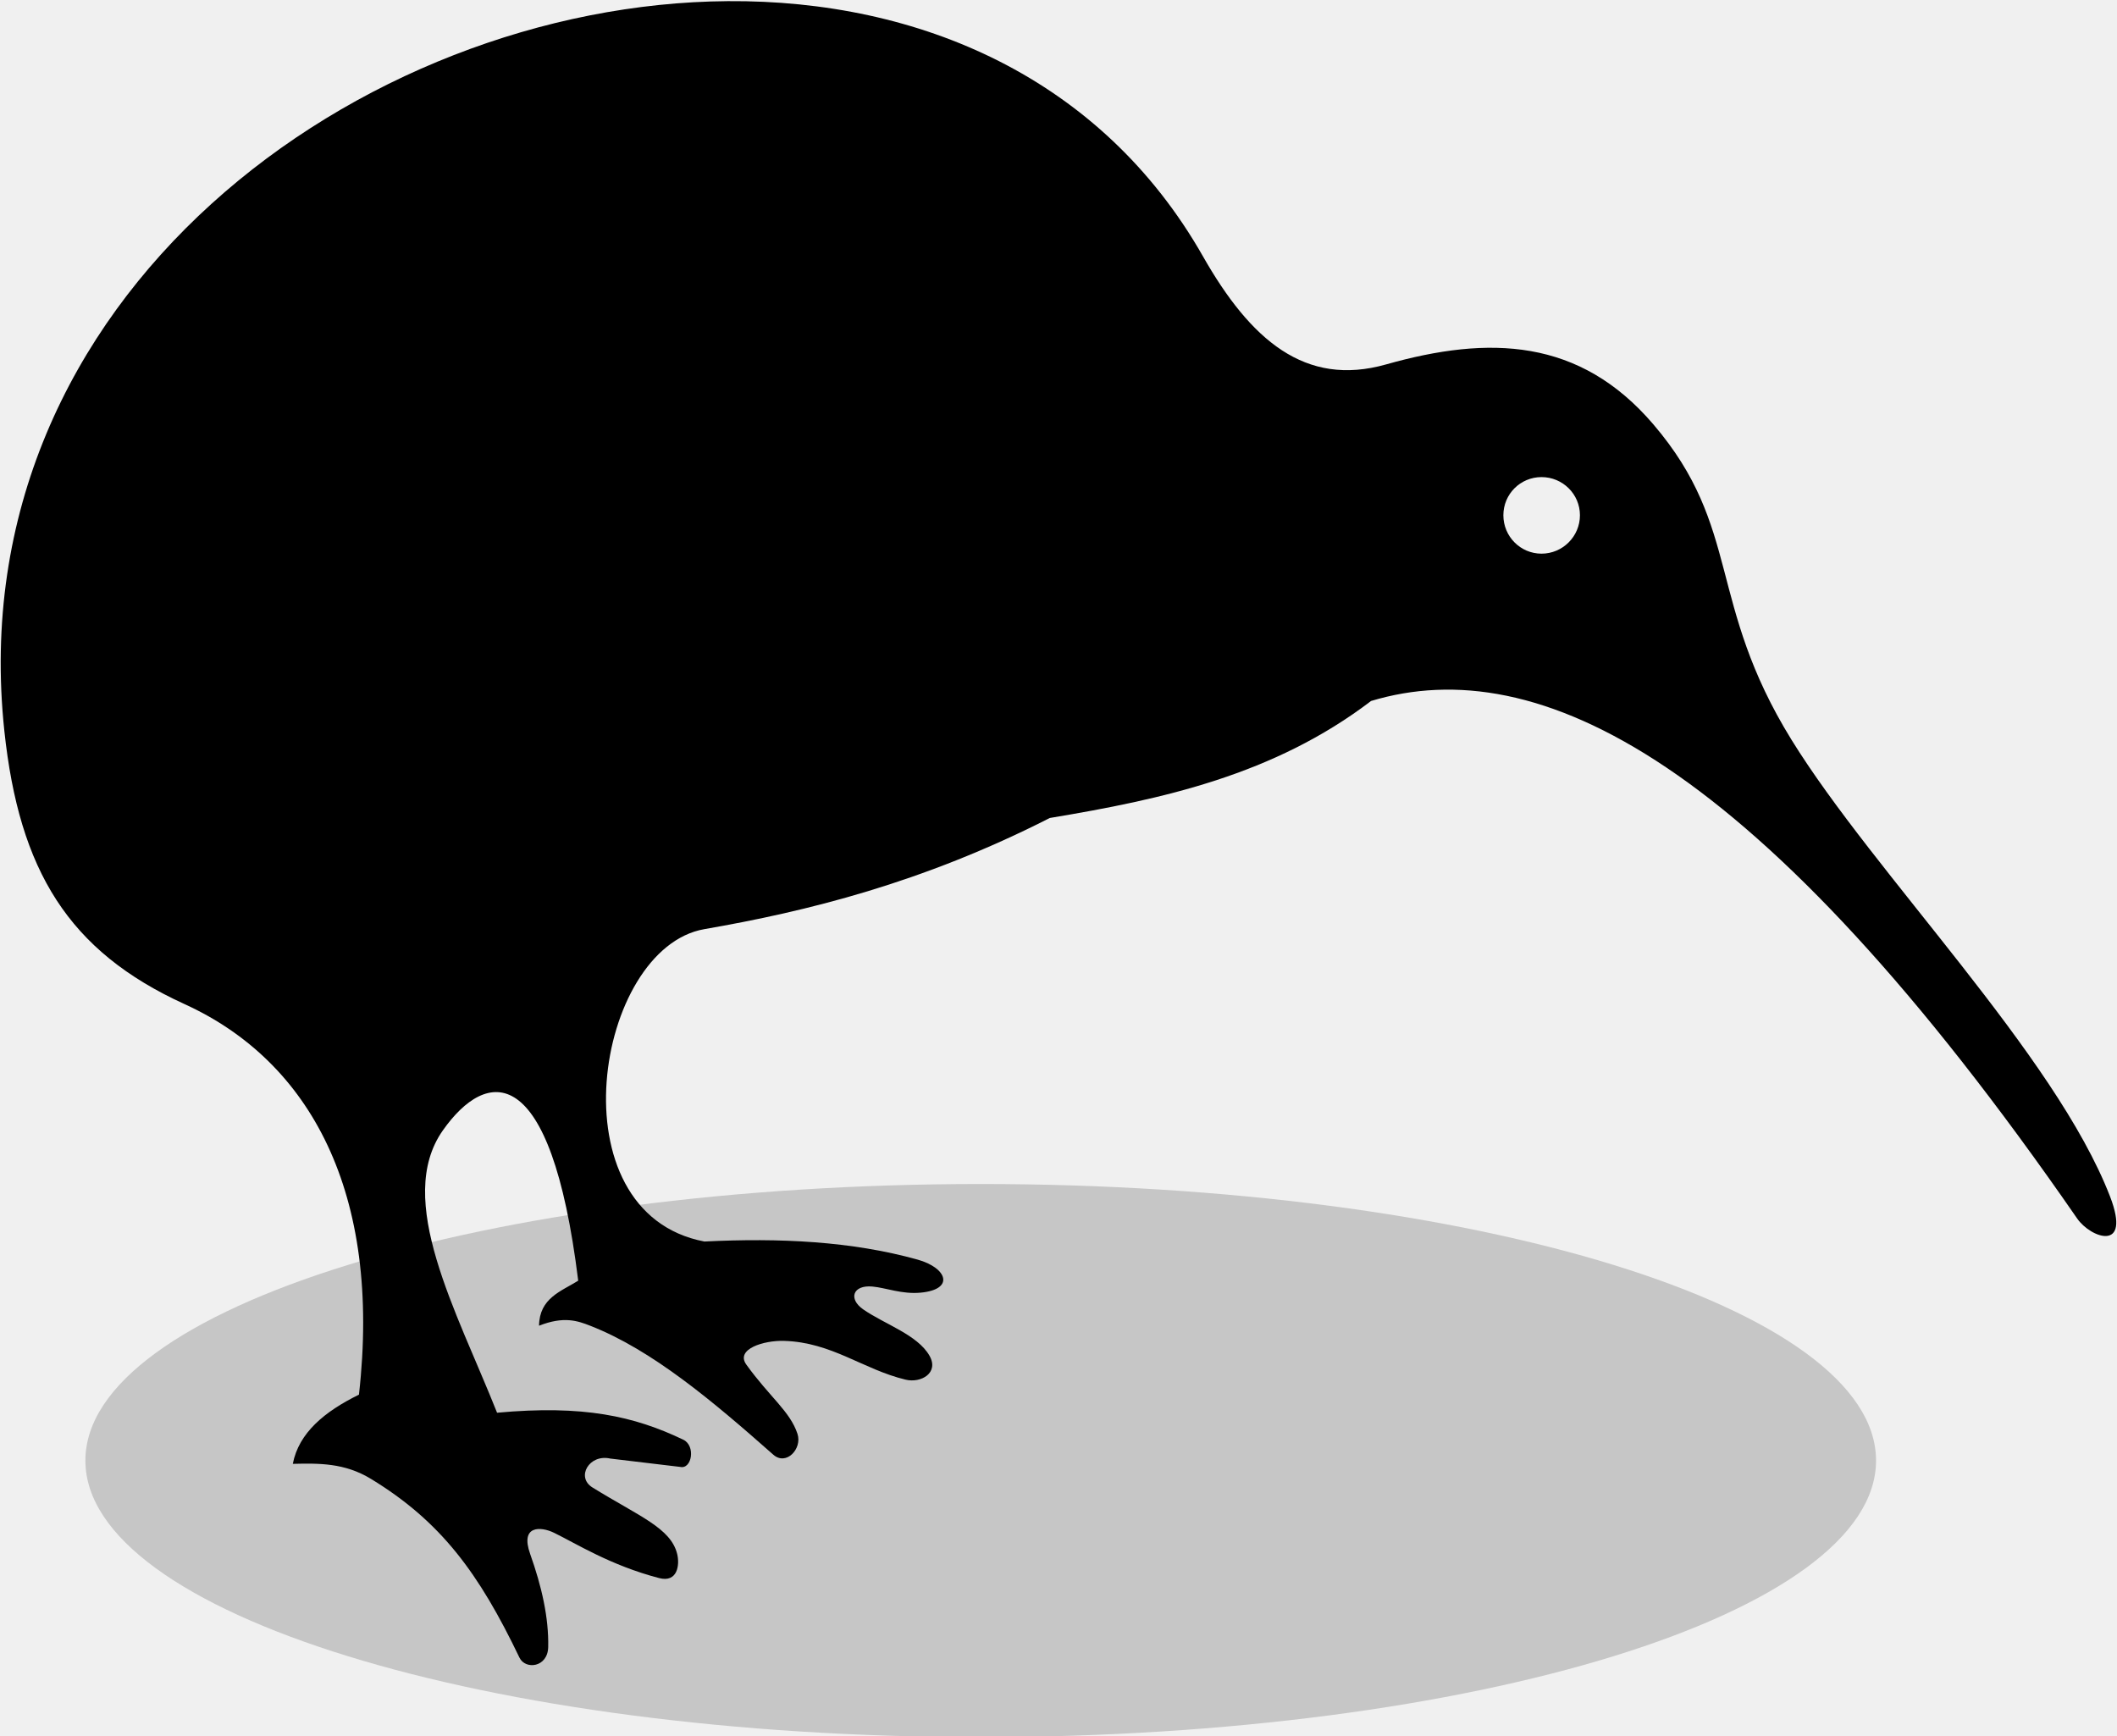
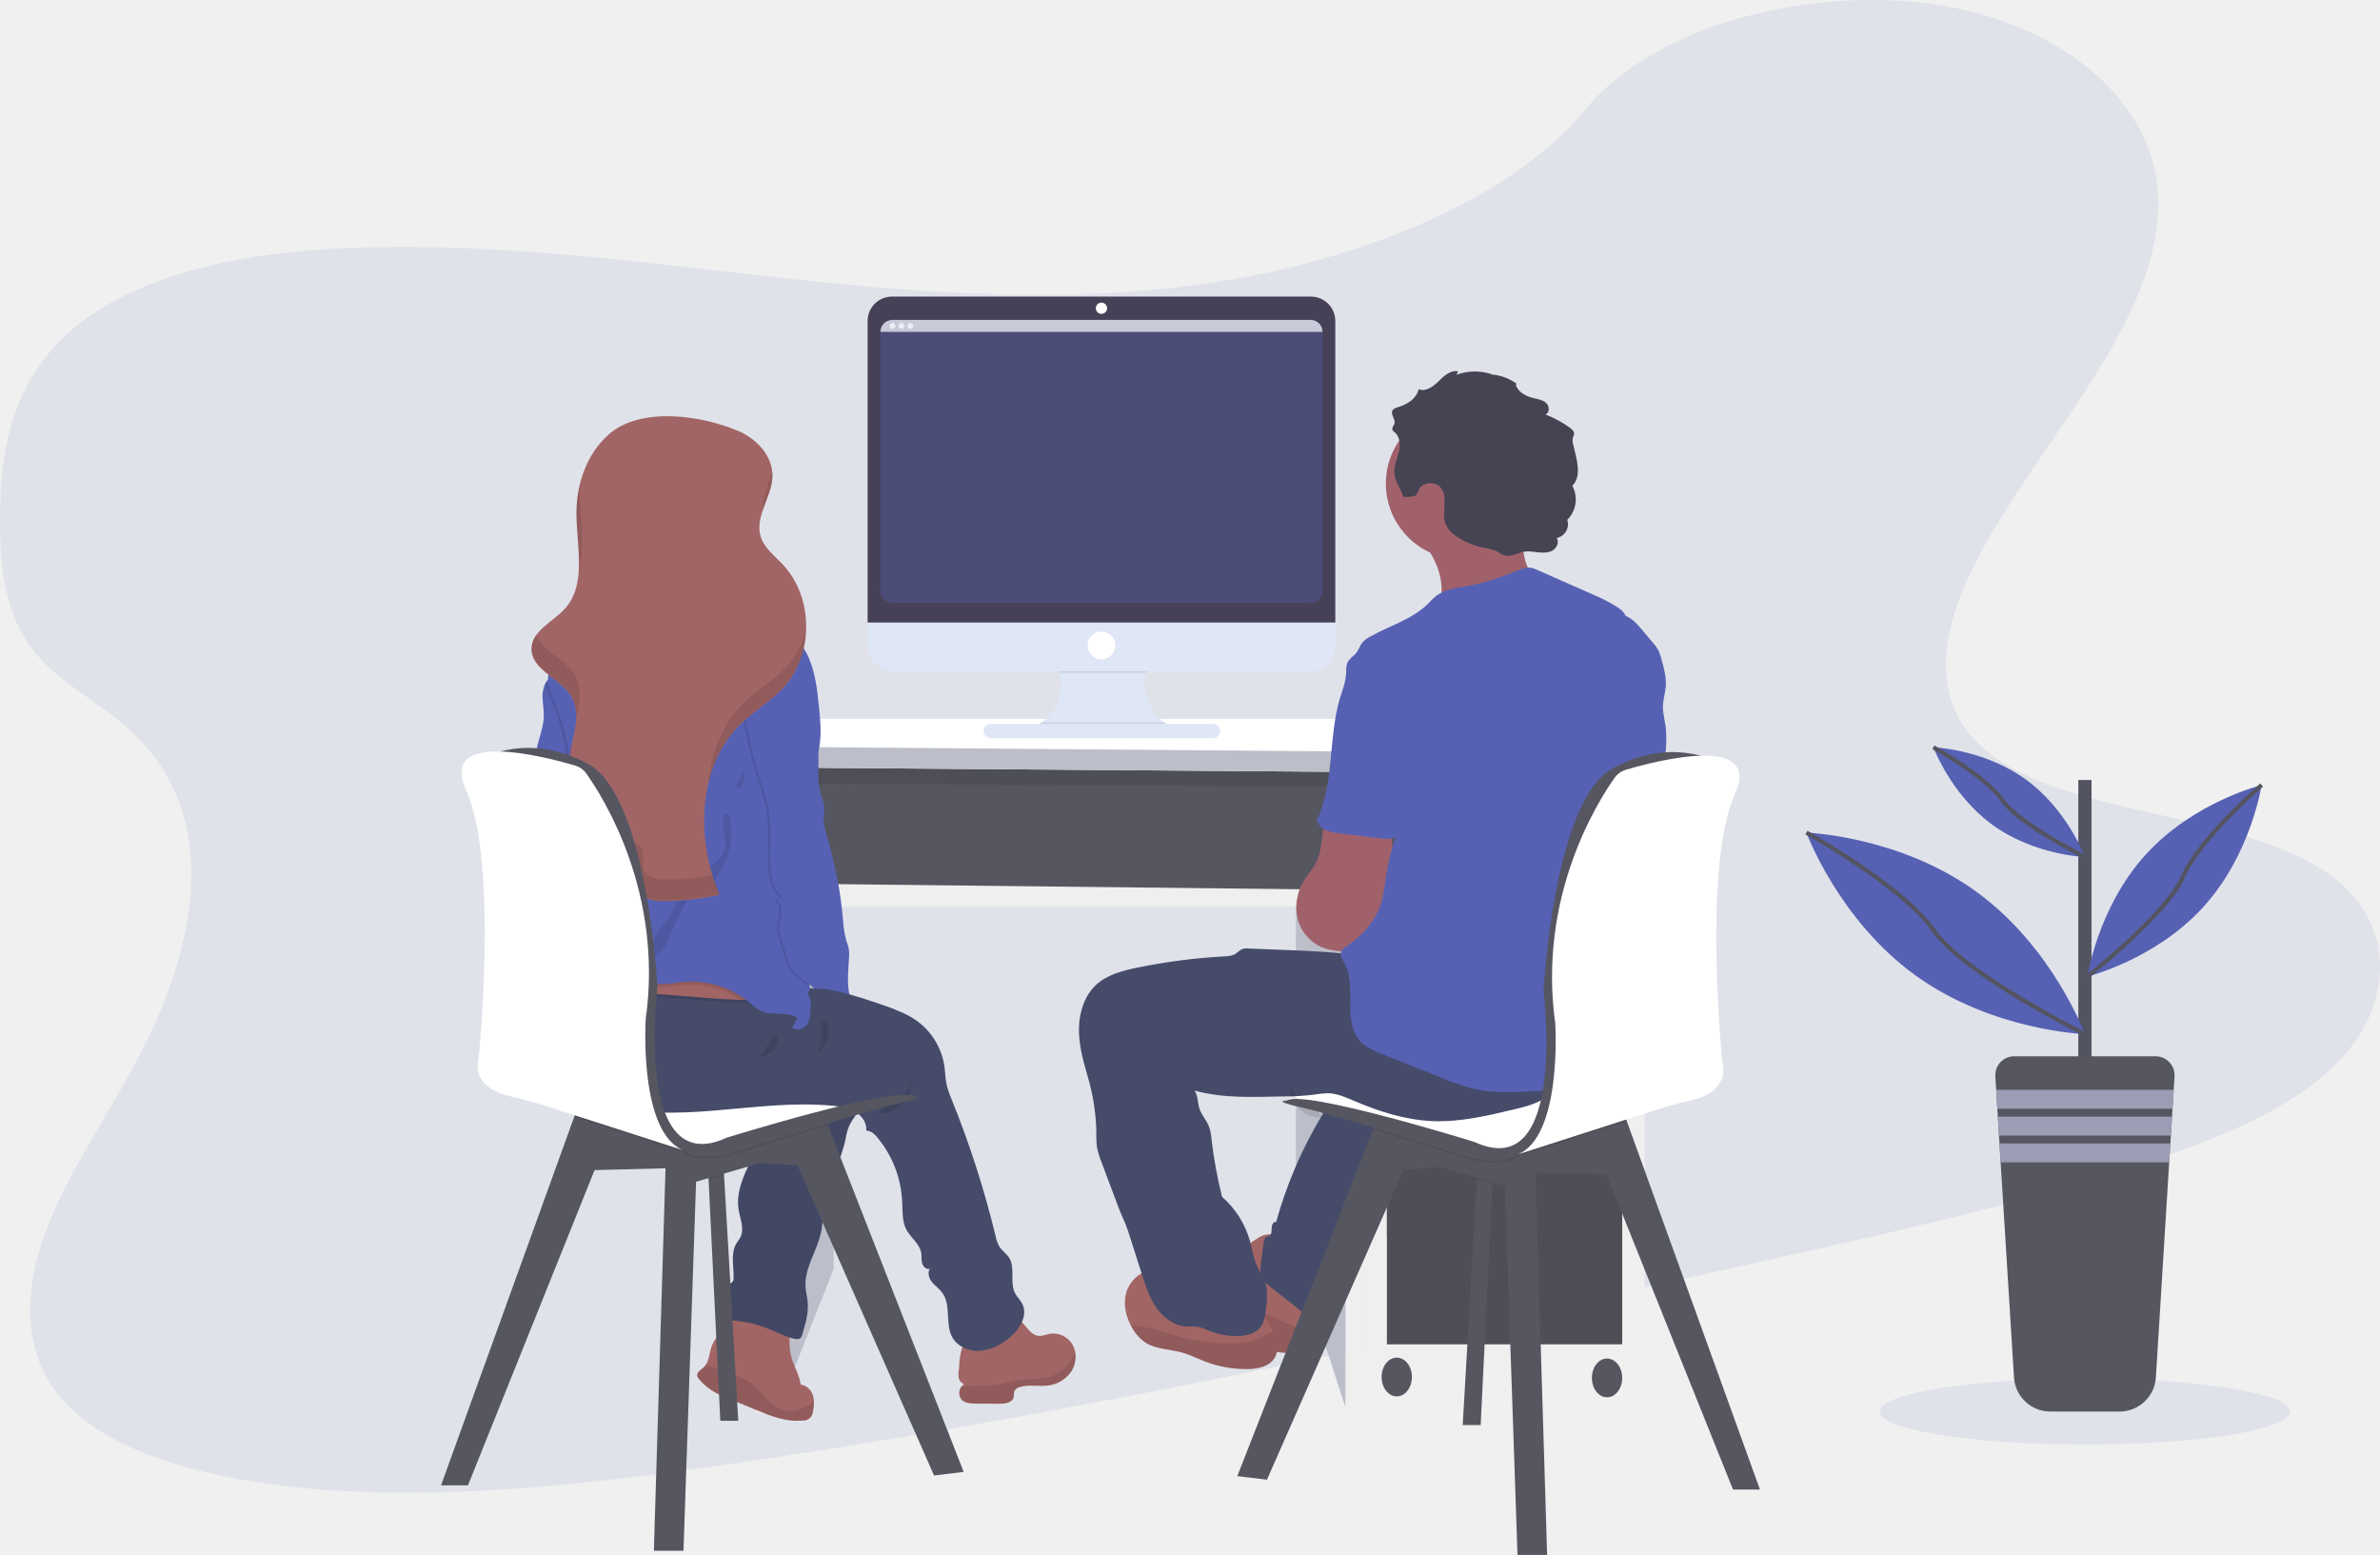
- <svg xmlns="http://www.w3.org/2000/svg" id="body_1" width="300" height="246">
-   <g transform="matrix(0.48987 0 0 0.48987 0.09977394 -31.84155)">
-     <path d="M24.5 487.5C 24.5 443.317 140.458 407.5 283.5 407.5C 426.542 407.5 542.5 443.317 542.5 487.5C 542.5 531.683 426.542 567.5 283.5 567.5C 140.458 567.5 24.5 531.683 24.5 487.5" stroke="none" fill="#C6C6C6" fill-rule="nonzero" />
-     <path d="M210.333 65.331C 104.367 66.105 -12.349 150.637 1.056 276.449C 5.359 316.842 19.589 340.153 53.227 355.479C 89.534 372.023 110.249 410.035 103.633 468.433C 93.698 473.313 86.228 479.464 84.501 488.448C 92.032 488.278 99.444 488.136 107.091 492.789C 127.424 505.164 138.387 520.152 150.07 544.509C 151.784 548.081 158.262 547.358 158.382 541.431C 158.552 532.964 156.526 523.977 153.156 514.498C 150.201 506.185 156.215 506.513 160.073 508.392C 166.472 511.507 176.407 517.822 190.463 521.49C 195.855 522.897 196.458 517.613 195.687 514.499C 193.823 506.977 184.678 503.637 171.168 495.27C 166.348 492.286 170.241 485.534 176.336 486.919L176.336 486.919L196.57 489.334C 199.929 490.097 201.125 483.22 197.452 481.459C 183.254 474.655 168.555 471.361 143.588 473.66C 131.971 444.395 113.777 412.043 127.914 391.979C 140.553 374.041 159.13 371.239 167.061 435.468C 162.059 438.575 155.846 440.499 155.729 448.492C 162.93 445.647 166.936 447.093 170.52 448.492C 188.432 455.49 205.982 470.318 223.502 485.801C 227.241 489.104 231.915 484.083 230.493 479.767C 228.355 473.273 222.44 469.108 215.702 459.751C 212.463 455.256 220.732 452.706 226.588 452.875C 240.437 453.271 249.474 461.143 261.765 464.093C 266.248 465.169 271.506 462.129 268.682 457.176C 265.21 451.091 255.667 448.052 249.502 443.763C 245.145 440.734 246.477 436.631 252.199 437.161C 256.104 437.522 260.677 439.432 266.107 438.928C 276.053 438.003 273.824 431.759 265.224 429.362C 246.188 424.058 225.333 423.051 203.559 424.137C 159.722 415.779 172.005 339.25 203.559 333.774C 233.13 328.642 266.525 320.435 303.487 301.618C 336.155 296.189 368.322 289.172 396.426 267.768C 444.532 253.299 508.329 283.881 600.667 417.463C 604.593 423.144 616.486 427.403 610.191 411.112C 594.298 369.987 542.015 317.784 518.061 279.027C 493.48 239.253 503.721 217.784 478.104 187.78C 456.778 162.802 430.602 161.977 400.765 170.415C 377.304 177.049 361.531 163.298 347.785 139.142C 318.42 87.525 265.838 64.927 210.333 65.331zM445.731 203.01C 451.851 203.01 456.843 207.929 456.843 214.048C 456.843 220.167 451.849 225.159 445.731 225.159C 439.613 225.159 434.693 220.165 434.693 214.048C 434.693 207.929 439.613 203.01 445.731 203.01z" stroke="none" fill="#000000" fill-rule="nonzero" />
+ <svg xmlns="http://www.w3.org/2000/svg" id="fc836297-f37e-43a2-86b4-5406f4a63596" data-name="Layer 1" width="1130.08" height="738.14" viewBox="0 0 1130.08 738.14">
+   <defs>
+     <linearGradient id="a340ed46-1652-4aba-8925-cf57be9109ca" x1="421.41" y1="548.67" x2="423.73" y2="548.67" gradientUnits="userSpaceOnUse">
+       <stop offset="0" stop-color="gray" stop-opacity="0.25" />
+       <stop offset="0.54" stop-color="gray" stop-opacity="0.12" />
+       <stop offset="1" stop-color="gray" stop-opacity="0.1" />
+     </linearGradient>
+   </defs>
+   <path d="M619.44,213.68c-71.37,12.06-142.64,6.89-211.2-.63s-136.95-17.34-208.35-14.38c-45.93,1.9-97.08,11-129.15,37.45C39.87,261.56,35.06,295.89,35,326.88c-.08,23.31,1.94,47.43,18.46,66,11.48,12.88,29.15,22.11,42.46,34,46.31,41.3,32.23,106.33,1.84,161.62-14.26,25.94-31.7,51.45-41.41,78s-11,55,6.38,76.65c17.22,21.47,50.53,33.57,85.26,39.84,70.54,12.74,149.13,4.83,225.17-5.89C541.45,753.29,708,716.17,874.19,679.14c61.49-13.71,123.25-27.48,182.49-47.24,32.9-11,66.4-24.69,87.65-46,27-27,27.68-63.93,1.66-86-43.66-37-142.48-28.79-176.25-71.09-18.58-23.29-10.49-54.92,4.3-82.86,31.71-59.92,93-119.12,85.06-178.86-5.48-41-47.29-74.93-103.33-83.77-58.74-9.26-134.18,8.3-168,49.56C753,175.39,682.46,203,619.44,213.68Z" transform="translate(-34.96 -80.93)" fill="#5661b3" opacity="0.1" />
+   <rect x="360" y="359.24" width="283.43" height="65.63" fill="#565661" />
+   <rect x="360" y="359.24" width="283.43" height="65.63" opacity="0.1" />
+   <polygon points="393.91 427.03 395.9 602.24 368.64 671.06 366.53 427.03 393.91 427.03" fill="#bcbec9" />
+   <polygon points="362.99 371.84 638.94 373.5 638.94 422.38 362.99 422.38 362.99 371.84" fill="#565661" />
+   <polygon points="615.33 427.03 638.94 430.36 638.94 668.4 615.33 595.59 615.33 427.03" fill="#bcbec9" />
+   <rect x="647.91" y="361.87" width="132.99" height="282.6" fill="#efeff0" />
+   <rect x="658.55" y="369.72" width="111.71" height="217.23" fill="#565661" />
+   <rect x="658.55" y="369.72" width="111.71" height="217.23" opacity="0.1" />
+   <rect x="658.55" y="374.17" width="111.71" height="48.21" fill="#565661" />
+   <rect x="658.55" y="427.03" width="111.71" height="102.4" fill="#565661" />
+   <rect x="658.55" y="535.75" width="111.71" height="102.4" fill="#565661" />
+   <rect x="658.55" y="535.75" width="111.71" height="102.4" opacity="0.1" />
+   <ellipse cx="663.21" cy="653.67" rx="7.2" ry="9.2" fill="#565661" />
+   <ellipse cx="763.06" cy="654.11" rx="7.2" ry="9.2" fill="#565661" />
+   <polygon points="359 671.06 368.64 671.06 365.99 364.32 351.35 364.32 359 671.06" fill="#efeff0" />
+   <polygon points="638.94 361.87 638.94 668.4 647.91 668.4 647.91 364.32 638.94 361.87" fill="#efeff0" />
+   <polygon points="366.46 419.38 366.46 430.36 638.94 430.36 638.94 422.38 366.46 419.38" fill="#efeff0" />
+   <polygon points="384.93 341.26 730.37 341.26 780.57 357.88 780.57 367.52 349.69 364.2 349.69 354.39 384.93 341.26" fill="#fff" />
+   <polygon points="349.69 354.39 780.57 357.88 780.57 367.52 349.69 364.2 349.69 354.39" fill="#bcbec9" />
+   <path d="M423.68,549.64l-2-.3c0-.09,0-.17,0-.25-.06-.47-.13-.93-.2-1.4.82.65,1.6,1.3,2.32,1.95Z" transform="translate(-34.96 -80.93)" fill="url(#a340ed46-1652-4aba-8925-cf57be9109ca)" />
+   <path d="M380.22,704.05c1.3-.3,2.62-.55,3.94-.73a47.42,47.42,0,0,1,26.62,3.92c-.84,6.18-1.67,12.57.11,18.54,1.24,4.2,3.73,8,4.26,12.38a7.3,7.3,0,0,1,5.75,5.08,11.05,11.05,0,0,1,.57,3.56,19,19,0,0,1-.56,4.44,4.48,4.48,0,0,1-4.8,4c-7.74.88-15.33-2.17-22.53-5.16l-14-5.82c-1.64-.68-3.29-1.37-4.86-2.21a26.63,26.63,0,0,1-7.79-6.37A3.55,3.55,0,0,1,366,734c-.26-1.76,1.8-2.81,3.11-4a6.23,6.23,0,0,0,1-1.22c1.55-2.34,1.7-5.57,2.63-8.33,2.2-6.55,9-10.77,11.4-17.16.13-.35.25-.7.35-1.06" transform="translate(-34.96 -80.93)" fill="#a26565" />
+   <path d="M421.47,746.8a19,19,0,0,1-.56,4.44,4.48,4.48,0,0,1-4.8,4c-7.74.88-15.33-2.17-22.53-5.16l-14-5.82c-1.64-.68-3.29-1.37-4.86-2.21a26.63,26.63,0,0,1-7.79-6.37A3.55,3.55,0,0,1,366,734c-.26-1.76,1.8-2.81,3.11-4a6.23,6.23,0,0,0,1-1.22c3.86.83,8.65,3.26,11.6,4.2a35.22,35.22,0,0,1,8.44,3.53c3.68,2.36,6.33,6,9.45,9s7.15,5.73,11.5,5.36a19,19,0,0,0,6.54-2.26Z" transform="translate(-34.96 -80.93)" opacity="0.1" />
+   <path d="M405.08,604.69a4.63,4.63,0,0,1-1.7,5c-1.31.81-3,.7-4.3,1.58-1.61,1.13-1.84,3.37-2.12,5.31-1,6.67-4.31,12.72-7.14,18.85s-5.22,12.82-4.18,19.48c.71,4.52,2.93,9.34.85,13.41-.51,1-1.27,1.89-1.85,2.86-2.85,4.76-1.23,10.79-1.34,16.33a3.23,3.23,0,0,1-.39,1.77,4.89,4.89,0,0,1-1.58,1.22,8.38,8.38,0,0,0-3.41,6.43,24.57,24.57,0,0,0,.9,7.46,4.44,4.44,0,0,0,1.23,2.6,4.6,4.6,0,0,0,2.69.76A59.84,59.84,0,0,1,401,712.19c3.79,1.58,7.47,3.56,11.5,4.32a3,3,0,0,0,2.36-.25,3.25,3.25,0,0,0,1-1.73c1.55-5.1,3.12-10.36,2.59-15.66-.23-2.28-.84-4.51-1-6.79-.7-9,5.39-17.12,7.32-26,.87-4,.87-8.14,1.49-12.18,1.68-11.07,7.78-21,10.13-31.95a34.73,34.73,0,0,1,1.52-6c1.75-4.24,5.8-7.68,5.89-12.27a4.78,4.78,0,0,0-.76-2.86,6.48,6.48,0,0,0-3.57-2,121.87,121.87,0,0,0-16.55-3.34,31.35,31.35,0,0,0-7.78-.54,22.9,22.9,0,0,0-9.52,3.36C401.76,600.68,404.24,601.25,405.08,604.69Z" transform="translate(-34.96 -80.93)" fill="#454b69" />
+   <path d="M405.08,604.69a4.63,4.63,0,0,1-1.7,5c-1.31.81-3,.7-4.3,1.58-1.61,1.13-1.84,3.37-2.12,5.31-1,6.67-4.31,12.72-7.14,18.85s-5.22,12.82-4.18,19.48c.71,4.52,2.93,9.34.85,13.41-.51,1-1.27,1.89-1.85,2.86-2.85,4.76-1.23,10.79-1.34,16.33a3.23,3.23,0,0,1-.39,1.77,4.89,4.89,0,0,1-1.58,1.22,8.38,8.38,0,0,0-3.41,6.43,24.57,24.57,0,0,0,.9,7.46,4.44,4.44,0,0,0,1.23,2.6,4.6,4.6,0,0,0,2.69.76A59.84,59.84,0,0,1,401,712.19c3.79,1.58,7.47,3.56,11.5,4.32a3,3,0,0,0,2.36-.25,3.25,3.25,0,0,0,1-1.73c1.55-5.1,3.12-10.36,2.59-15.66-.23-2.28-.84-4.51-1-6.79-.7-9,5.39-17.12,7.32-26,.87-4,.87-8.14,1.49-12.18,1.68-11.07,7.78-21,10.13-31.95a34.73,34.73,0,0,1,1.52-6c1.75-4.24,5.8-7.68,5.89-12.27a4.78,4.78,0,0,0-.76-2.86,6.48,6.48,0,0,0-3.57-2,121.87,121.87,0,0,0-16.55-3.34,31.35,31.35,0,0,0-7.78-.54,22.9,22.9,0,0,0-9.52,3.36C401.76,600.68,404.24,601.25,405.08,604.69Z" transform="translate(-34.96 -80.93)" opacity="0.05" />
+   <polygon points="350.55 674.47 342.02 674.47 336.44 559.83 336.05 553.31 343.3 550.76 343.79 557.69 350.55 674.47" fill="#565661" />
+   <polygon points="343.79 557.69 336.44 559.83 336.05 553.31 343.3 550.76 343.79 557.69" opacity="0.1" />
+   <polygon points="457.58 698.72 443.51 700.42 378.69 553.31 361.21 552.03 330.51 560.99 324.54 736.14 310.47 736.14 316.01 554.59 282.32 555.45 222.2 705.11 209.41 705.11 272.64 530.2 275.08 523.46 369.31 520.23 392.8 533.4 393.1 534.16 457.58 698.72" fill="#565661" />
+   <path d="M428.06,615.09c-20.25,6.1-41.27,12.76-41.27,12.76s-19.17,6.69-27.29,0a12.27,12.27,0,0,0-3.39-1.87,16.7,16.7,0,0,0,3.39,1.87l-51.9-16.73,2.43-6.73,94.24-3.23,23.49,13.17Z" transform="translate(-34.96 -80.93)" opacity="0.1" />
+   <path d="M332.21,586.06l38.37-8.53s91.68,17.06,98.5,23.88c0,0-73.34,14.92-81.44,20S331.35,632.11,332.21,586.06Z" transform="translate(-34.96 -80.93)" fill="#fff" />
+   <path d="M315.71,490.17c-3,9.51-11.19,18.08-21.16,18.49a3.69,3.69,0,0,1-2.11-.38c-1.25-.78-1.28-2.61-.77-4s1.4-2.64,1.54-4.1a2.68,2.68,0,0,0-.06-.89c-.26-1.19-1.23-2.25-2.37-2a4,4,0,0,0,.85-5.31,12,12,0,0,1-1.22-1.64c-.83-1.7.46-3.61,1-5.43,1.11-4-1.71-8-1.94-12.17-.2-3.73,1.69-7.24,2.16-10.94.75-6-2.23-11.75-2.58-17.74-.24-4.18.79-8.32,1.94-12.35,1-3.6,2.13-7.24,2.2-11,0-2.73-.47-5.43-.6-8.15a14.19,14.19,0,0,1,1.31-7.24,5.79,5.79,0,0,1,3.29-2.81c3.28-1.1,5.43.61,5.91,3.72.8,5.29.34,10.69,1.39,16a75,75,0,0,0,4.39,14.49c1.77,4.22,3.92,8.3,5.28,12.67a69.8,69.8,0,0,1,2.19,11C317.69,470.38,318.74,480.66,315.71,490.17Z" transform="translate(-34.96 -80.93)" fill="#5661b3" />
+   <path d="M543.47,732.21a15.51,15.51,0,0,1-10.93,6.44c-4.34.54-8.85-.55-13.06.64a4,4,0,0,0-3,2.31,24.54,24.54,0,0,0-.19,2.45c-.49,2.67-4,3.27-6.73,3.25l-11.26-.07c-2.34,0-4.93-.13-6.61-1.75a4.92,4.92,0,0,1-.1-6.48,4.07,4.07,0,0,1,1.26-1,4,4,0,0,1-2.7-3.21,11.94,11.94,0,0,1,.21-4.41c0-4.18,1-11.18,3.94-14.45,3.61-4.07,9.87-9.33,15.32-10.42A12,12,0,0,1,520,708.46c2.58,2.4,4.46,6.16,8,6.58,1.93.24,3.79-.67,5.7-1a10.61,10.61,0,0,1,10.81,5.71,11.26,11.26,0,0,1,1,3.13A13,13,0,0,1,543.47,732.21Z" transform="translate(-34.96 -80.93)" fill="#a26565" />
+   <path d="M543.47,732.21a15.51,15.51,0,0,1-10.93,6.44c-4.34.54-8.85-.55-13.06.64a4,4,0,0,0-3,2.31,24.54,24.54,0,0,0-.19,2.45c-.49,2.67-4,3.27-6.73,3.25l-11.26-.07c-2.34,0-4.93-.13-6.61-1.75a4.92,4.92,0,0,1-.1-6.48c6.5-.27,12.89,0,19.37-1.34,2.63-.53,5.22-1.23,7.88-1.6,5.76-.82,11.89-.12,17.18-2.56,4.41-2,7.57-6.07,9.44-10.61A13,13,0,0,1,543.47,732.21Z" transform="translate(-34.96 -80.93)" opacity="0.1" />
+   <path d="M513.76,716.4c-4,3.1-8.69,5.52-13.73,5.78s-10.39-2-12.86-6.38c-3.61-6.43-.41-15.37-4.83-21.27-1.38-1.85-3.37-3.16-4.83-4.95s-2.3-4.48-1-6.38c-1.57.6-3.23-.92-3.69-2.54s-.17-3.36-.45-5c-.73-4.35-5-7.14-7.05-11s-1.77-8.87-2-13.44a51,51,0,0,0-11.8-30.35c-1.36-1.62-3.1-3.27-5.22-3.19.37-3.66-2.07-7.16-5.23-9s-6.92-2.46-10.58-2.82c-36.93-3.64-75.41,10.09-110.67-1.46-9.81-3.21-19.27-8.58-25.27-17a29.72,29.72,0,0,1-5.29-22.48l0-.14c1.39-7.1,5.14-8.85,11.35-12.09A136.24,136.24,0,0,1,323,543.3c15-4.69,31.15-6.38,46.63-2.94,7.23,1.62,14.2,4.3,21.44,5.87,2.85.62,5.72,1.06,8.61,1.43,4.49.56,9,.93,13.52,1.45a204.53,204.53,0,0,1,42.46,9.55c5.13,1.74,10.26,3.73,14.67,6.88A32.5,32.5,0,0,1,483.37,587c.42,2.94.43,6,1.07,8.85a45,45,0,0,0,2.4,7,465.63,465.63,0,0,1,20.89,65,15.79,15.79,0,0,0,1.67,4.7c1.28,2.07,3.48,3.46,4.77,5.53,3,4.88.11,11.69,2.77,16.77.92,1.76,2.45,3.15,3.37,4.91C523.31,705.53,518.88,712.43,513.76,716.4Z" transform="translate(-34.96 -80.93)" fill="#454b69" />
+   <path d="M462.66,601.5a16.5,16.5,0,0,0,3.63-4,7.46,7.46,0,0,0,1.1-5.17,14.79,14.79,0,0,1-3.89,12.72c-2.51,2.57-7.22,5.09-10.89,4.21C453.13,606.32,460.33,603.48,462.66,601.5Z" transform="translate(-34.96 -80.93)" opacity="0.1" />
+   <path d="M400.18,551.66a6.71,6.71,0,0,1-4.44,4.58,18.5,18.5,0,0,1-6.59.77l-2,0c-26.24-.58-52.76-6.4-78.39-.85a56.76,56.76,0,0,0-9.06,2.67,40.9,40.9,0,0,0-10.41,6l0-.14c1.39-7.1,5.14-8.85,11.35-12.09A136.24,136.24,0,0,1,323,543.3c15-4.69,31.15-6.38,46.63-2.94,7.23,1.62,14.2,4.3,21.44,5.87,2.85.62,5.72,1.06,8.61,1.43A6.91,6.91,0,0,1,400.18,551.66Z" transform="translate(-34.96 -80.93)" opacity="0.1" />
+   <path d="M400.18,550.23a6.7,6.7,0,0,1-4.44,4.59,18.27,18.27,0,0,1-6.59.76l-2,0c-26.24-.58-52.76-6.4-78.39-.85a57.78,57.78,0,0,0-9.06,2.66,41.2,41.2,0,0,0-10.85,6.4q-1.15-3.16-2.29-6.33c-.92-2.52,2-3.08,2.56-5.34.37-1.53-.26-3.27-.58-4.9a8.55,8.55,0,0,1-.16-1.21c-.18-3.61,1.11-5.69,4.07-7.64,8.78-5.8,19.49-9.78,29.51-12.77a73,73,0,0,1,16.4-3.18c7.88-.46,15.75,1,23.42,2.85,9.43,2.33,18.76,5.41,27.12,10.34C393,538,397,541,399.21,545.26A7.6,7.6,0,0,1,400.18,550.23Z" transform="translate(-34.96 -80.93)" fill="#a26565" />
+   <path d="M315.71,490.17c-3,9.51-11.19,18.08-21.16,18.49a3.69,3.69,0,0,1-2.11-.38c-1.25-.78-1.28-2.61-.77-4s1.4-2.64,1.54-4.1a2.68,2.68,0,0,0-.06-.89c5.29-7.46,10.42-15,12.45-23.83a12.74,12.74,0,0,0,.37-4.67c-.27-1.8-1.18-3.43-1.68-5.17-.88-3.08-.47-6.34-.22-9.53A88,88,0,0,0,297.23,415c-1.35-3.12-2.89-6.28-3.36-9.61a5.79,5.79,0,0,1,3.29-2.81c3.28-1.1,5.43.61,5.91,3.72.8,5.29.34,10.69,1.39,16a75,75,0,0,0,4.39,14.49c1.77,4.22,3.92,8.3,5.28,12.67a69.8,69.8,0,0,1,2.19,11C317.69,470.38,318.74,480.66,315.71,490.17Z" transform="translate(-34.96 -80.93)" opacity="0.1" />
+   <path d="M400.18,550.23a6.7,6.7,0,0,1-4.44,4.59,18.27,18.27,0,0,1-6.59.76l-2,0a43.57,43.57,0,0,0-29-7c-3.26.39-6.52,1.15-9.78.85-6.59-.6-11.93-5.34-17.8-8.37a37.38,37.38,0,0,0-41.43,5.62l-.57.5a8.55,8.55,0,0,1-.16-1.21c-.18-3.61,1.11-5.69,4.07-7.64,8.78-5.8,19.49-9.78,29.51-12.77a73,73,0,0,1,16.4-3.18c7.88-.46,15.75,1,23.42,2.85,9.43,2.33,18.76,5.41,27.12,10.34C393,538,397,541,399.21,545.26A7.6,7.6,0,0,1,400.18,550.23Z" transform="translate(-34.96 -80.93)" opacity="0.1" />
+   <path d="M422.61,440.69l-.14.36c-2.24,5.81-6.36,10.72-9,16.38-3.33,7.17-4.15,15.21-4.89,23.09-.64,6.75-1.27,13.54-.76,20.31,1.28,16.68,9.43,32.5,11.61,48.86a54.31,54.31,0,0,1,.41,11.41c-.18,2.41-.62,5-2.22,6.78s-4.71,2.48-6.43.77c.77-1.47,1.55-2.93,2.33-4.4-4.57-3.55-11.45-1-16.79-3.22-2.35-1-4.23-2.8-6.2-4.41a43.48,43.48,0,0,0-32.39-9.46c-3.26.4-6.52,1.16-9.78.86-6.59-.61-11.93-5.34-17.8-8.37a37.4,37.4,0,0,0-41.43,5.61c-1.4,1.3-3.28,2.82-5,2a4.16,4.16,0,0,1-1.55-1.69c-6.55-11.19-1.73-25.62,5.27-36.52S304.12,488.1,307,475.47a12.53,12.53,0,0,0,.37-4.67c-.27-1.8-1.18-3.43-1.68-5.17-.88-3.08-.47-6.34-.22-9.53A88,88,0,0,0,298.65,415c-1.6-3.73-3.5-7.51-3.5-11.56,0-6.38,4.57-11.67,8.35-16.8,4.35-5.9,8-12.43,13.51-17.28,5.22-4.61,12.78-7.43,19.24-5.09A119.94,119.94,0,0,1,369.81,361c3.9.18,7.93.59,11.35,2.48,3.66,2,6.29,5.56,9.89,7.69,2.63,1.57,5.66,2.31,8.52,3.41A35.21,35.21,0,0,1,417.93,391c4,7.75,5,16.66,5.88,25.34C424.65,424.51,425.45,433,422.61,440.69Z" transform="translate(-34.96 -80.93)" fill="#5661b3" />
+   <path d="M407.82,500.83c1.28,16.68,9.43,32.5,11.61,48.86C415.07,546,409,542.29,408.19,538c-.9-4.64-3.78-10.72-4.26-15.41s2.81-10.42-.64-13.64c-1.68-1.57,2.79-1.13,1.15-2.74-3.69-3.59-4.6-9.12-4.83-14.25-.39-9.08.76-18.26-.91-27.19-1-5.51-3.09-10.76-4.76-16.11-1.94-6.23-3.34-12.61-4.74-19a133.12,133.12,0,0,1-3-17.26c-.43-5-.23-10.3,2-14.86s6.74-8.26,11.8-8.19c16.92.22,14,23.16,17.72,33.76,1.49,4.22,3.5,8.3,4.31,12.7a33.66,33.66,0,0,1,.48,5.22c-2.24,5.81-6.36,10.72-9,16.38-3.33,7.17-4.15,15.21-4.89,23.09C407.94,487.27,407.31,494.06,407.82,500.83Z" transform="translate(-34.96 -80.93)" opacity="0.1" />
+   <path d="M418.82,422.85c1.49,4.22,3.5,8.3,4.31,12.7,1.35,7.37-.74,15.2,1.53,22.34a38.92,38.92,0,0,1,1.48,4.67c.39,2.27-.06,4.59-.06,6.9,0,3.72,1.17,7.32,2.21,10.89a194.63,194.63,0,0,1,6.95,37.16,46.59,46.59,0,0,0,1.59,10,33.21,33.21,0,0,1,1.08,3.38,17.48,17.48,0,0,1,.19,4.63c-.27,4.9-.82,9.82-.27,14.7s2.33,9.83,6,13.1c-3.28.71-6.75,1.42-9.95.37-4.5-1.47-7.2-6-9.49-10.12-2.9-5.26-13.92-10-15.06-15.91-.89-4.63-3.77-10.71-4.25-15.41s2.8-10.41-.65-13.63c-1.67-1.57,2.8-1.14,1.15-2.74-3.68-3.59-4.59-9.12-4.82-14.26-.39-9.07.75-18.25-.91-27.18-1-5.51-3.09-10.76-4.76-16.12-1.94-6.22-3.34-12.6-4.74-19a131.73,131.73,0,0,1-3-17.26c-.43-5-.24-10.31,2-14.87s6.75-8.25,11.8-8.19C418,389.3,415.1,412.25,418.82,422.85Z" transform="translate(-34.96 -80.93)" fill="#5661b3" />
+   <path d="M370.6,426.76c1.58,1.85,3.61,3.88,6,3.52a1.3,1.3,0,0,1-1.77.42,3.8,3.8,0,0,1-1.33-1.53l-3.42-5.77c-.45-.75-3.55-5.12-4.31-2.6C365.47,421.87,369.83,425.86,370.6,426.76Z" transform="translate(-34.96 -80.93)" opacity="0.1" />
+   <path d="M368.76,441.15a7.62,7.62,0,0,0-2.23-5,12.5,12.5,0,0,0-4.13-2.49c-3.75-1.54-8.19-2.78-12.26-2.58,1.48,2.16,6.23,3.45,8.61,4.67Q363.81,438.36,368.76,441.15Z" transform="translate(-34.96 -80.93)" opacity="0.1" />
+   <path d="M379.41,482.11c-.69,5.12-4.88,9-9.12,12s-9,5.58-11.77,9.92c-1.92,3-2.78,6.48-4.41,9.61-1.8,3.45-4.49,6.35-6.64,9.59s-3.83,7.11-3.17,10.95a1.29,1.29,0,0,0,.46.92,1.31,1.31,0,0,0,1.27-.14c4.36-2.28,6.08-7.49,7.91-12a138.65,138.65,0,0,1,6.48-13.32c1.08-2,2.27-4.18,4.28-5.29a37.55,37.55,0,0,1,4.22-1.47,14.19,14.19,0,0,0,5.21-4.09,34.34,34.34,0,0,0,8-23.31c-.06-1.79-.16-10.41-2.85-7.75S379.87,478.63,379.41,482.11Z" transform="translate(-34.96 -80.93)" opacity="0.1" />
+   <path d="M386,285.74c8.6,3.75,16,12,15.73,21.35-.23,9.82-8.45,19.07-5.62,28.48,1.64,5.46,6.58,9.12,10.49,13.27,14.89,15.76,14.86,43.27-.08,59-5.72,6-13.07,10.27-19.12,16-21.33,20.1-22.24,54.87-10.82,81.86a133.14,133.14,0,0,1-26.62,3c-4.19,0-9.32-.71-10.84-4.62-1.4-3.61,1-8.49-1.76-11.16-1.3-1.25-3.25-1.42-5-1.71-11.26-1.82-20.5-10.81-24.72-21.4s-4-22.51-1.58-33.65c1.72-8.05,4.41-16.91.42-24.11-5-9.06-19.38-12.88-19.16-23.24.18-8.49,10.19-12.62,15.87-18.93,10.48-11.62,5.49-29.65,5.47-45.31,0-13.78,4.82-28,15.08-37.18C339,273.62,368.39,278.09,386,285.74Z" transform="translate(-34.96 -80.93)" fill="#a26565" />
+   <g opacity="0.1">
+     <path d="M308.12,401.78c-4.39-7.92-15.92-11.84-18.6-19.63a11.09,11.09,0,0,0-2.16,6.26c-.22,10.36,14.14,14.18,19.16,23.25a18.89,18.89,0,0,1,2,10.42C310.1,415.12,311.49,407.86,308.12,401.78Z" transform="translate(-34.96 -80.93)" />
+     <path d="M397.26,322.75c1.8-5.25,4.41-10.55,4.54-16a15,15,0,0,0-.05-1.77C399.74,311,396.66,316.84,397.26,322.75Z" transform="translate(-34.96 -80.93)" />
+     <path d="M309.84,350.72c3.44-10.87.47-24.35.46-36.41,0-1.46.06-2.93.17-4.39a57.74,57.74,0,0,0-1.78,14.26C308.71,332.79,310.22,342.13,309.84,350.72Z" transform="translate(-34.96 -80.93)" />
+     <path d="M408.19,397.61c-5.72,6-13.07,10.27-19.12,16-10.8,10.17-16.35,24.1-17.74,38.87,2.58-11,7.79-21.13,16.14-29,6-5.7,13.4-9.95,19.12-16a42.49,42.49,0,0,0,11.15-27.06A40.61,40.61,0,0,1,408.19,397.61Z" transform="translate(-34.96 -80.93)" />
+     <path d="M351.63,498.44c-4.19,0-9.32-.72-10.84-4.63-1.4-3.6,1-8.48-1.76-11.16-1.3-1.25-3.26-1.42-5-1.71-11.25-1.81-20.49-10.81-24.71-21.39-3.11-7.82-3.78-16.35-3-24.77-.08.33-.15.66-.22,1-2.38,11.14-2.63,23.07,1.58,33.66s13.46,19.58,24.71,21.39c1.78.29,3.74.47,5,1.71,2.79,2.68.36,7.56,1.76,11.16,1.52,3.91,6.65,4.68,10.84,4.63a133.23,133.23,0,0,0,26.62-3,89.38,89.38,0,0,1-3.23-8.93A132.74,132.74,0,0,1,351.63,498.44Z" transform="translate(-34.96 -80.93)" />
  </g>
+   <path d="M384.38,454.83c2.47,1.86,5.15-5.23,3.62-7C387.59,448.29,384,454.57,384.38,454.83Z" transform="translate(-34.96 -80.93)" opacity="0.1" />
+   <path d="M394.91,583.17c2.91-1,6-2,7.9-4.4,1.57-1.93,2.86-9.59-.46-5.92C399.53,576,398.2,580.15,394.91,583.17Z" transform="translate(-34.96 -80.93)" opacity="0.1" />
+   <path d="M424.54,575.14c-.35,2.36-1,4.81-2.67,6.51-.31.32-1,.52-1.09.09a25.29,25.29,0,0,0,5.16-3.64c3.38-3.35,3.84-11.6-1.31-13.79C424.58,567.93,425.09,571.46,424.54,575.14Z" transform="translate(-34.96 -80.93)" opacity="0.1" />
+   <path d="M460.11,560.27s-28.38-11.15-38.64-10,11.62,17.32,11.62,17.32l13.08,8.82s8-3,8.53-3.23S460.11,560.27,460.11,560.27Z" transform="translate(-34.96 -80.93)" fill="#454b69" />
+   <path d="M264.84,440.65s21.32-12.36,49.46,3,32.83,105.75,32.83,105.75S335.62,641.49,380,621c0,0,81-25.15,89.11-19.61,0,0,7.68,0-7.67,3.41S386.79,627,386.79,627s-19.17,6.7-27.29,0-31.13.86-34.12-45.2a801,801,0,0,0-10.66-86.56l-7.91-23.45Z" transform="translate(-34.96 -80.93)" fill="#565661" />
+   <path d="M262.28,583.07s9.38-93.38-6-127.07c-13.38-29.36,38.36-15.63,51.86-11.63a9.83,9.83,0,0,1,5.18,3.7c8,11.25,36.7,56.34,28.24,116.67,0,0-3.41,53.73,17.91,62.25l-65.69-21.16c-5.33-1.72-10.74-3.15-16.2-4.39C270.62,599.86,259.28,595.37,262.28,583.07Z" transform="translate(-34.96 -80.93)" fill="#fff" />
+   <polygon points="694.53 676.47 703.06 676.47 708.65 561.83 709.03 555.31 701.78 552.76 701.3 559.69 694.53 676.47" fill="#565661" />
+   <polygon points="701.3 559.69 708.65 561.83 709.03 555.31 701.78 552.76 701.3 559.69" opacity="0.1" />
+   <path d="M658.27,713.13a19.23,19.23,0,0,1-1.2,4.58,8.09,8.09,0,0,1-3.65,4.56,9.64,9.64,0,0,1-3.69.73c-4.71.28-9.69.21-13.74-2.19a25,25,0,0,1-4.71-3.93,214.9,214.9,0,0,1-24.72-29.4c-1.23-1.77-2.5-3.86-1.95-6a93.21,93.21,0,0,0,26.77-12.25,12.92,12.92,0,0,1,3.76-2,20.43,20.43,0,0,1,7.06-.26c2.27.37,2.37.44,3.24,3,1.44,4.33,1.2,9,2.82,13.33a41.3,41.3,0,0,0,3.74,6.84C656.18,697.13,659.39,705.38,658.27,713.13Z" transform="translate(-34.96 -80.93)" fill="#a26565" />
+   <path d="M658.27,713.13a19.23,19.23,0,0,1-1.2,4.58,8.09,8.09,0,0,1-3.65,4.56,9.64,9.64,0,0,1-3.69.73c-4.71.28-9.69.21-13.74-2.19a25,25,0,0,1-4.71-3.93,214.9,214.9,0,0,1-24.72-29.4c-1.23-1.77-2.5-3.86-1.95-6a92.81,92.81,0,0,0,9.16-3.06l.15.11c3.07,2.19,5.3,5.33,7.47,8.41l7,9.85a29,29,0,0,0,4.39,5.3,29.38,29.38,0,0,0,6.79,4.08c3.29,1.59,6.58,3.18,10,4.46C651.78,711.52,655.52,711.87,658.27,713.13Z" transform="translate(-34.96 -80.93)" opacity="0.1" />
+   <path d="M664.73,606.34a30.1,30.1,0,0,1-2.5,4.77A204.16,204.16,0,0,0,640.91,661c-1.38-.31-2.16,1.57-2.15,3s0,3.23-1.32,3.75c-.39.15-.83.15-1.21.32-.84.38-1.08,1.45-1.2,2.37l-1.18,8.66c-.41,3-.77,6.25.7,8.9a14.23,14.23,0,0,0,3.87,4l19.52,15.4c.8.63,1.79,1.3,2.75.95,2.19-.8.25-4.72,2-6.31,1.16-1.09,3-.27,4.61-.4,2.1-.16,3.69-2.09,4.22-4.12a19.59,19.59,0,0,0,.11-6.26,5.68,5.68,0,0,1,.32-2.81,6.82,6.82,0,0,1,2.39-2.29,25.66,25.66,0,0,0,10.51-21.64,12,12,0,0,1,.14-3.83,10.09,10.09,0,0,1,1.81-3.16c7.09-9.59,13-20,18.87-30.39,3.38-6,6.82-12.09,8-18.85a1.75,1.75,0,0,0-1.44-2.4,68,68,0,0,0-8.94-2.14c-9.19-1.86-18.06-4.73-27-7.49S667.42,599.12,664.73,606.34Z" transform="translate(-34.96 -80.93)" fill="#454b69" />
+   <polygon points="587.5 700.72 601.58 702.42 666.39 555.31 683.87 554.03 714.58 562.99 720.54 738.14 734.61 738.14 729.07 556.59 762.76 557.45 822.88 707.11 835.67 707.11 772.44 532.2 770.01 525.46 675.77 522.23 652.28 535.4 651.98 536.16 587.5 700.72" fill="#565661" />
+   <path d="M686.94,617.09c20.25,6.1,41.27,12.76,41.27,12.76s19.17,6.69,27.29,0a12.27,12.27,0,0,1,3.39-1.87,16.7,16.7,0,0,1-3.39,1.87l51.9-16.73L805,606.39l-94.24-3.23-23.49,13.17Z" transform="translate(-34.96 -80.93)" opacity="0.1" />
+   <path d="M782.79,588.06l-38.37-8.53s-91.68,17.06-98.5,23.88c0,0,73.34,14.92,81.44,20S783.65,634.11,782.79,588.06Z" transform="translate(-34.96 -80.93)" fill="#fff" />
+   <path d="M640.41,725.14c-2.31,4.4-8,5.64-13,5.71a54.89,54.89,0,0,1-20.32-3.63c-3.7-1.42-7.25-3.25-11.07-4.29-5.69-1.56-12-1.43-17-4.56a20,20,0,0,1-6.39-6.93c-.29-.49-.57-1-.83-1.52-2.39-4.65-3.5-10.06-2.17-15.08s6.16-10.55,11.76-10.47c6.65.1,14.58,3.25,21,4.88,8,2,16,4.31,23.07,8.54,5.92,3.56,11.15,8.67,13.94,14.91a25.27,25.27,0,0,1,1.32,3.72C641.59,719.3,641.79,722.51,640.41,725.14Z" transform="translate(-34.96 -80.93)" fill="#a26565" />
+   <path d="M640.41,725.14c-2.31,4.4-8,5.64-13,5.71a54.89,54.89,0,0,1-20.32-3.63c-3.7-1.42-7.25-3.25-11.07-4.29-5.69-1.56-12-1.43-17-4.56a20,20,0,0,1-6.39-6.93c-.29-.49-.57-1-.83-1.52,1,.08,1.92.18,2.42.23,6.14.59,12,2.83,17.86,4.52a100.32,100.32,0,0,0,25,3.9c6,.17,12.26-.27,17.5-3.2a45.91,45.91,0,0,1,4.86-2.67,25.27,25.27,0,0,1,1.32,3.72C641.59,719.3,641.79,722.51,640.41,725.14Z" transform="translate(-34.96 -80.93)" opacity="0.1" />
+   <path d="M683.38,535c-13-2.13-26.24-2.65-39.42-3.17l-16.12-.64a7.31,7.31,0,0,0-3.39.41,22.09,22.09,0,0,0-2.65,2c-1.62,1.1-3.69,1.22-5.64,1.33A280.77,280.77,0,0,0,575,540.27c-7,1.43-14.27,3.3-19.53,8.13-5.56,5.11-8,12.9-8.19,20.44s1.79,14.95,3.88,22.19a101.09,101.09,0,0,1,4.37,26.86,50.25,50.25,0,0,0,.29,7.57,36.22,36.22,0,0,0,2.11,7l7.36,19.65c.65,1.72,1.29,3.43,2,5.11s1.39,3,2,4.58c.9,2.16,1.61,4.4,2.32,6.63l4.9,15.39.64,2c1.77,5.54,3.58,11.18,6.92,15.94s8.51,8.6,14.32,8.89a43.86,43.86,0,0,1,5.62.15,22.72,22.72,0,0,1,4.61,1.67,35.17,35.17,0,0,0,13.77,2.69c4.35,0,9.18-1.21,11.54-4.87,1.3-2,1.64-4.46,2-6.82.63-4.74,1.24-9.69-.37-14.19-1-2.69-2.68-5-3.84-7.65-1.62-3.61-2.15-7.6-3.2-11.41a43.58,43.58,0,0,0-13.3-21.16,208.58,208.58,0,0,1-5-27.38,24.09,24.09,0,0,0-1.21-6c-1.17-3-3.54-5.43-4.53-8.49-.93-2.84-.65-6.12-2.34-8.57,14.07,3.87,28,3,42.61,2.77a116.42,116.42,0,0,0,14-.8,44,44,0,0,1,6.56-.7c4.52,0,8.76,2,12.91,3.76,11.73,5,24.09,8.93,36.83,9.47,13.15.55,26.15-2.54,39-5.6,5.65-1.35,11.52-2.81,16-6.52s7-10.4,4.24-15.49c-2.1-3.83-6.45-5.71-10.51-7.31-11.24-4.44-22.54-8.77-33.37-14.14C713.87,556,701.5,538,683.38,535Z" transform="translate(-34.96 -80.93)" fill="#454b69" />
+   <path d="M660.2,489.76c-1.57,3.4-4.21,6.18-6.16,9.38a23.77,23.77,0,0,0-3,17.65,20.08,20.08,0,0,0,11.25,13.69,28.23,28.23,0,0,0,7.8,1.88c3.52.43,7.27.52,10.38-1.18A15.16,15.16,0,0,0,686,525.4c2.69-4.5,4.22-9.57,5.62-14.62,2.59-9.32,4.8-18.88,4.48-28.55-.11-3.33-.77-7.08-3.53-9a11.87,11.87,0,0,0-4.64-1.52l-13.19-2.36c-2.55-.46-7-2.33-9.21-.49s-2.38,7.28-2.76,9.83C662.17,482.46,661.8,486.29,660.2,489.76Z" transform="translate(-34.96 -80.93)" fill="#a1616a" />
+   <path d="M820.53,451.08,817.08,480a133,133,0,0,0-1.23,15.56c0,2.9.09,6.12-1.83,8.29a7.56,7.56,0,0,1-3.44,2.07c-4.19,1.3-8.76.14-12.76-1.65-2.34-1-4.73-2.45-5.79-4.78a11.88,11.88,0,0,1-.75-5.07c0-17.25,1.63-35.24,10.64-49.94a10.89,10.89,0,0,1,3.17-3.66c2.5-1.6,5.77-1.15,8.6-.28,1.74.53,6.44,1.12,7.55,2.67S820.77,449.09,820.53,451.08Z" transform="translate(-34.96 -80.93)" fill="#a1616a" />
+   <circle cx="694.04" cy="229.57" r="36" fill="#a1616a" />
+   <path d="M719.37,364.15a18.57,18.57,0,0,1-2.23,8q27.57-4.2,55-9.36a25.83,25.83,0,0,1-12.76-15,42.36,42.36,0,0,1-1.62-10.69,123.57,123.57,0,0,1,.33-17.21c-6.4.67-12.46,3.07-18.56,5.13a183,183,0,0,1-18.69,5.23c-3.05.68-6.12,1.26-9.2,1.8-3.6.64-5.33.63-2.83,3.79C715.52,344.28,720.31,352.86,719.37,364.15Z" transform="translate(-34.96 -80.93)" fill="#a1616a" />
+   <path d="M730.43,359.34c-4.75.71-9.73,1.51-13.52,4.45a51,51,0,0,0-4.11,3.95c-7.53,7.31-18.16,10.25-27.3,15.41a12,12,0,0,0-3.88,3.05c-1,1.39-1.51,3.16-2.56,4.54-1.22,1.6-3.15,2.6-4.1,4.37s-.74,3.65-.84,5.53c-.23,4.13-1.79,8.05-3,12-5.55,18.91-2.51,40-10.91,57.86a8.13,8.13,0,0,0,4.42,4.62,25.1,25.1,0,0,0,6.56,1.41l18.61,2.31c2.66.33,5.48.64,7.91-.47a92.94,92.94,0,0,0-4.69,18.93,94.28,94.28,0,0,1-2.1,11.72c-2.56,8.8-9,16.13-16.63,21.14a6.15,6.15,0,0,0-2.35,2.17c-1,2,.48,4.24,1.53,6.2,3.05,5.68,2.63,12.5,2.59,18.94s.61,13.51,5.11,18.13c2.66,2.73,6.3,4.21,9.84,5.62l29.11,11.63a101.45,101.45,0,0,0,14.82,5c7.67,1.75,15.64,1.68,23.51,1.34q7.8-.33,15.58-1a12.12,12.12,0,0,0,5.89-1.55,11,11,0,0,0,3.45-4.68c4.05-8.81,5.41-19.09,11.69-26.47,4.31-5.07,11-9.12,11.49-15.75.23-3.3-1.24-6.51-1.26-9.82,0-4.07,2.13-7.94,2-12-.27-6.61-6.5-11.65-7.49-18.19-2.52-16.58,5.9-33.14,11.07-49.09.93-2.85,2.13-6,4.87-7.22s6.6-.58,7.58-3.28c2.47-6.78,3.06-14.73,2.74-21.94-.18-4.17-1.66-8.25-1.49-12.43.12-2.94,1.06-5.8,1.31-8.73.38-4.43-.79-8.83-2-13.11a20.54,20.54,0,0,0-1.56-4.42,21,21,0,0,0-2.6-3.57l-4.87-5.79c-2.28-2.71-4.69-5.52-8-6.89-1.07-2.65-4.49-4.48-6.94-5.94a71.12,71.12,0,0,0-7.64-3.75l-27.54-12.16a11.28,11.28,0,0,0-3.27-1.06,10.59,10.59,0,0,0-4.86,1C748.2,354.68,739.43,358,730.43,359.34Z" transform="translate(-34.96 -80.93)" fill="#5661b3" />
+   <path d="M701.26,316.76c-1.06-3.73-3.77-6.95-4.18-10.81-.37-3.43,1.14-6.75,2-10.09s.83-7.42-1.82-9.64c-.44-.38-1-.72-1.16-1.28-.32-1,.69-1.91,1-2.92.57-2-1.9-4.21-1-6.13.51-1.05,1.79-1.42,2.91-1.75,4.28-1.27,8.62-4.09,9.55-8.46,3.35,1.4,6.92-1.23,9.49-3.78s5.73-5.46,9.27-4.69l-.79,1.61a25.6,25.6,0,0,1,16.93-.19l-1.68,0a23.22,23.22,0,0,1,13.39,4.53c-.43,0-.47.64-.3,1,1.4,3.27,5,5,8.47,5.81,2.09.5,4.36.86,5.89,2.36s1.56,4.63-.46,5.35a52.6,52.6,0,0,1,11.61,6.3c1,.73,2.13,1.72,2,3a9.76,9.76,0,0,1-.62,1.87,6.47,6.47,0,0,0,.21,3.2l1.11,4.58c1.22,5.09,2.18,11.22-1.53,14.91a13.69,13.69,0,0,1-2.41,16.16,6.66,6.66,0,0,1-5,8.61c1.23,1.92.1,4.66-1.84,5.86s-4.38,1.21-6.64,1-4.55-.72-6.81-.38c-3.29.51-6.51,2.75-9.68,1.75a21.73,21.73,0,0,1-3.39-1.82c-2.22-1.19-4.8-1.46-7.26-2a33.54,33.54,0,0,1-11.73-5,13.75,13.75,0,0,1-5.39-6c-2.2-5.56,1.5-12.85-2.39-17.38-2.28-2.64-6.8-2.68-9.35-.42-1.27,1.13-1.44,3.51-2.76,4.36A17.45,17.45,0,0,1,701.26,316.76Z" transform="translate(-34.96 -80.93)" fill="#464353" />
+   <path d="M652.34,603.5a16.5,16.5,0,0,1-3.63-4,7.46,7.46,0,0,1-1.1-5.17,14.79,14.79,0,0,0,3.89,12.72c2.51,2.57,7.22,5.09,10.89,4.21C661.87,608.32,654.67,605.48,652.34,603.5Z" transform="translate(-34.96 -80.93)" opacity="0.1" />
+   <path d="M850.16,442.65s-21.32-12.36-49.46,3-32.83,105.75-32.83,105.75S779.38,643.49,735,623c0,0-81-25.15-89.11-19.61,0,0-7.68,0,7.67,3.41S728.21,629,728.21,629s19.17,6.7,27.29,0,31.13.86,34.12-45.2a801,801,0,0,1,10.66-86.56l7.91-23.45Z" transform="translate(-34.96 -80.93)" fill="#565661" />
+   <path d="M852.72,585.07s-9.38-93.38,6-127.07c13.38-29.36-38.36-15.63-51.86-11.63a9.83,9.83,0,0,0-5.18,3.7c-8,11.25-36.7,56.34-28.24,116.67,0,0,3.41,53.73-17.91,62.25l65.69-21.16c5.33-1.72,10.74-3.15,16.2-4.39C844.38,601.86,855.72,597.37,852.72,585.07Z" transform="translate(-34.96 -80.93)" fill="#fff" />
+   <ellipse cx="989.97" cy="670.07" rx="97.44" ry="15.65" fill="#5661b3" opacity="0.1" />
+   <rect x="986.83" y="370.26" width="6.27" height="141.17" fill="#535461" />
+   <path d="M1067.47,591.93l-.39,6.36-.56,9-.23,3.74-.55,9-.24,3.74-.56,9-6.32,102.07A17.3,17.3,0,0,1,1041.36,751h-32.87a17.28,17.28,0,0,1-17.24-16.22L984.91,632.7l-.55-9-.23-3.74-.57-9-.23-3.74-.55-9-.4-6.36a9,9,0,0,1,8.94-9.51h67.22A9,9,0,0,1,1067.47,591.93Z" transform="translate(-34.96 -80.93)" fill="#565661" />
+   <polygon points="1032.12 517.36 1031.56 526.33 948.38 526.33 947.82 517.36 1032.12 517.36" fill="#9d9cb5" />
+   <polygon points="1031.33 530.08 1030.78 539.06 949.17 539.06 948.61 530.08 1031.33 530.08" fill="#9d9cb5" />
+   <polygon points="1030.54 542.8 1029.98 551.77 949.96 551.77 949.4 542.8 1030.54 542.8" fill="#9d9cb5" />
+   <path d="M973.2,504.1c36.52,26.42,51.73,67.74,51.73,67.74s-44-1.51-80.53-27.93-51.72-67.73-51.72-67.73S936.69,477.69,973.2,504.1Z" transform="translate(-34.96 -80.93)" fill="#5661b3" />
+   <path d="M892.68,476.18s45.67,25.35,60.33,46.34,71.92,49.32,71.92,49.32" transform="translate(-34.96 -80.93)" fill="none" stroke="#535461" stroke-miterlimit="10" stroke-width="2" />
+   <path d="M996.77,450.88c19.88,14.37,28.16,36.87,28.16,36.87s-24-.83-43.83-15.2S953,435.68,953,435.68,976.9,436.5,996.77,450.88Z" transform="translate(-34.96 -80.93)" fill="#5661b3" />
+   <path d="M953,435.68s24.86,13.8,32.83,25.22,39.15,26.85,39.15,26.85" transform="translate(-34.96 -80.93)" fill="none" stroke="#535461" stroke-miterlimit="10" stroke-width="2" />
+   <path d="M1053.81,486.6c-22.83,25.09-27.66,57.88-27.66,57.88s32.19-7.9,55-33,27.66-57.88,27.66-57.88S1076.64,461.51,1053.81,486.6Z" transform="translate(-34.96 -80.93)" fill="#5661b3" />
+   <path d="M1108.83,453.61s-29.74,25.72-37.3,43.44-45.38,47.43-45.38,47.43" transform="translate(-34.96 -80.93)" fill="none" stroke="#535461" stroke-miterlimit="10" stroke-width="2" />
+   <path d="M591.94,426.2v2.28H524.33v-1.85a22.72,22.72,0,0,0,5.22-2.78,22.21,22.21,0,0,0,9.28-18.06,21.92,21.92,0,0,0-.69-5.47,22.23,22.23,0,0,0-12.28-14.73h65.62a22.23,22.23,0,0,0-12.28,14.73,21.92,21.92,0,0,0-.68,5.47,22.2,22.2,0,0,0,9.27,18.06A22.87,22.87,0,0,0,591.94,426.2Z" transform="translate(-34.96 -80.93)" fill="#dfe6f5" />
+   <path d="M591.48,385.59a22.23,22.23,0,0,0-12.28,14.73H538.14a22.23,22.23,0,0,0-12.28-14.73Z" transform="translate(-34.96 -80.93)" opacity="0.1" />
+   <path d="M446.92,373.94v12.84c0,7.08,5.18,12.83,11.58,12.83H657.41c6.4,0,11.59-5.75,11.59-12.83V373.94Z" transform="translate(-34.96 -80.93)" fill="#dfe6f5" />
+   <path d="M591.94,426.2v2.28H524.33v-1.85a22.72,22.72,0,0,0,5.22-2.78h58.24A22.87,22.87,0,0,0,591.94,426.2Z" transform="translate(-34.96 -80.93)" opacity="0.1" />
+   <rect x="467.03" y="343.63" width="112.29" height="6.77" rx="3.39" fill="#dfe6f5" />
+   <path d="M669,233.31a11.58,11.58,0,0,0-11.59-11.58H458.5a11.57,11.57,0,0,0-11.58,11.58V376.44H669Z" transform="translate(-34.96 -80.93)" fill="#474157" />
+   <path d="M662.94,238.48v123a5.7,5.7,0,0,1-5.7,5.71H458.68a5.7,5.7,0,0,1-5.7-5.71v-123a5.62,5.62,0,0,1,.76-2.85,5.7,5.7,0,0,1,4.94-2.85H657.24A5.7,5.7,0,0,1,662.94,238.48Z" transform="translate(-34.96 -80.93)" fill="#4c4c78" />
+   <circle cx="523" cy="146.32" r="2.67" fill="#fff" />
+   <circle cx="523" cy="306.38" r="6.59" fill="#fff" />
+   <path d="M662.94,238.48H453a5.7,5.7,0,0,1,5.7-5.7H657.24A5.7,5.7,0,0,1,662.94,238.48Z" transform="translate(-34.96 -80.93)" fill="#c8cad7" />
+   <circle cx="423.72" cy="154.7" r="1.43" fill="#ededf4" />
+   <circle cx="428" cy="154.7" r="1.43" fill="#ededf4" />
+   <circle cx="432.28" cy="154.7" r="1.43" fill="#ededf4" />
</svg>
